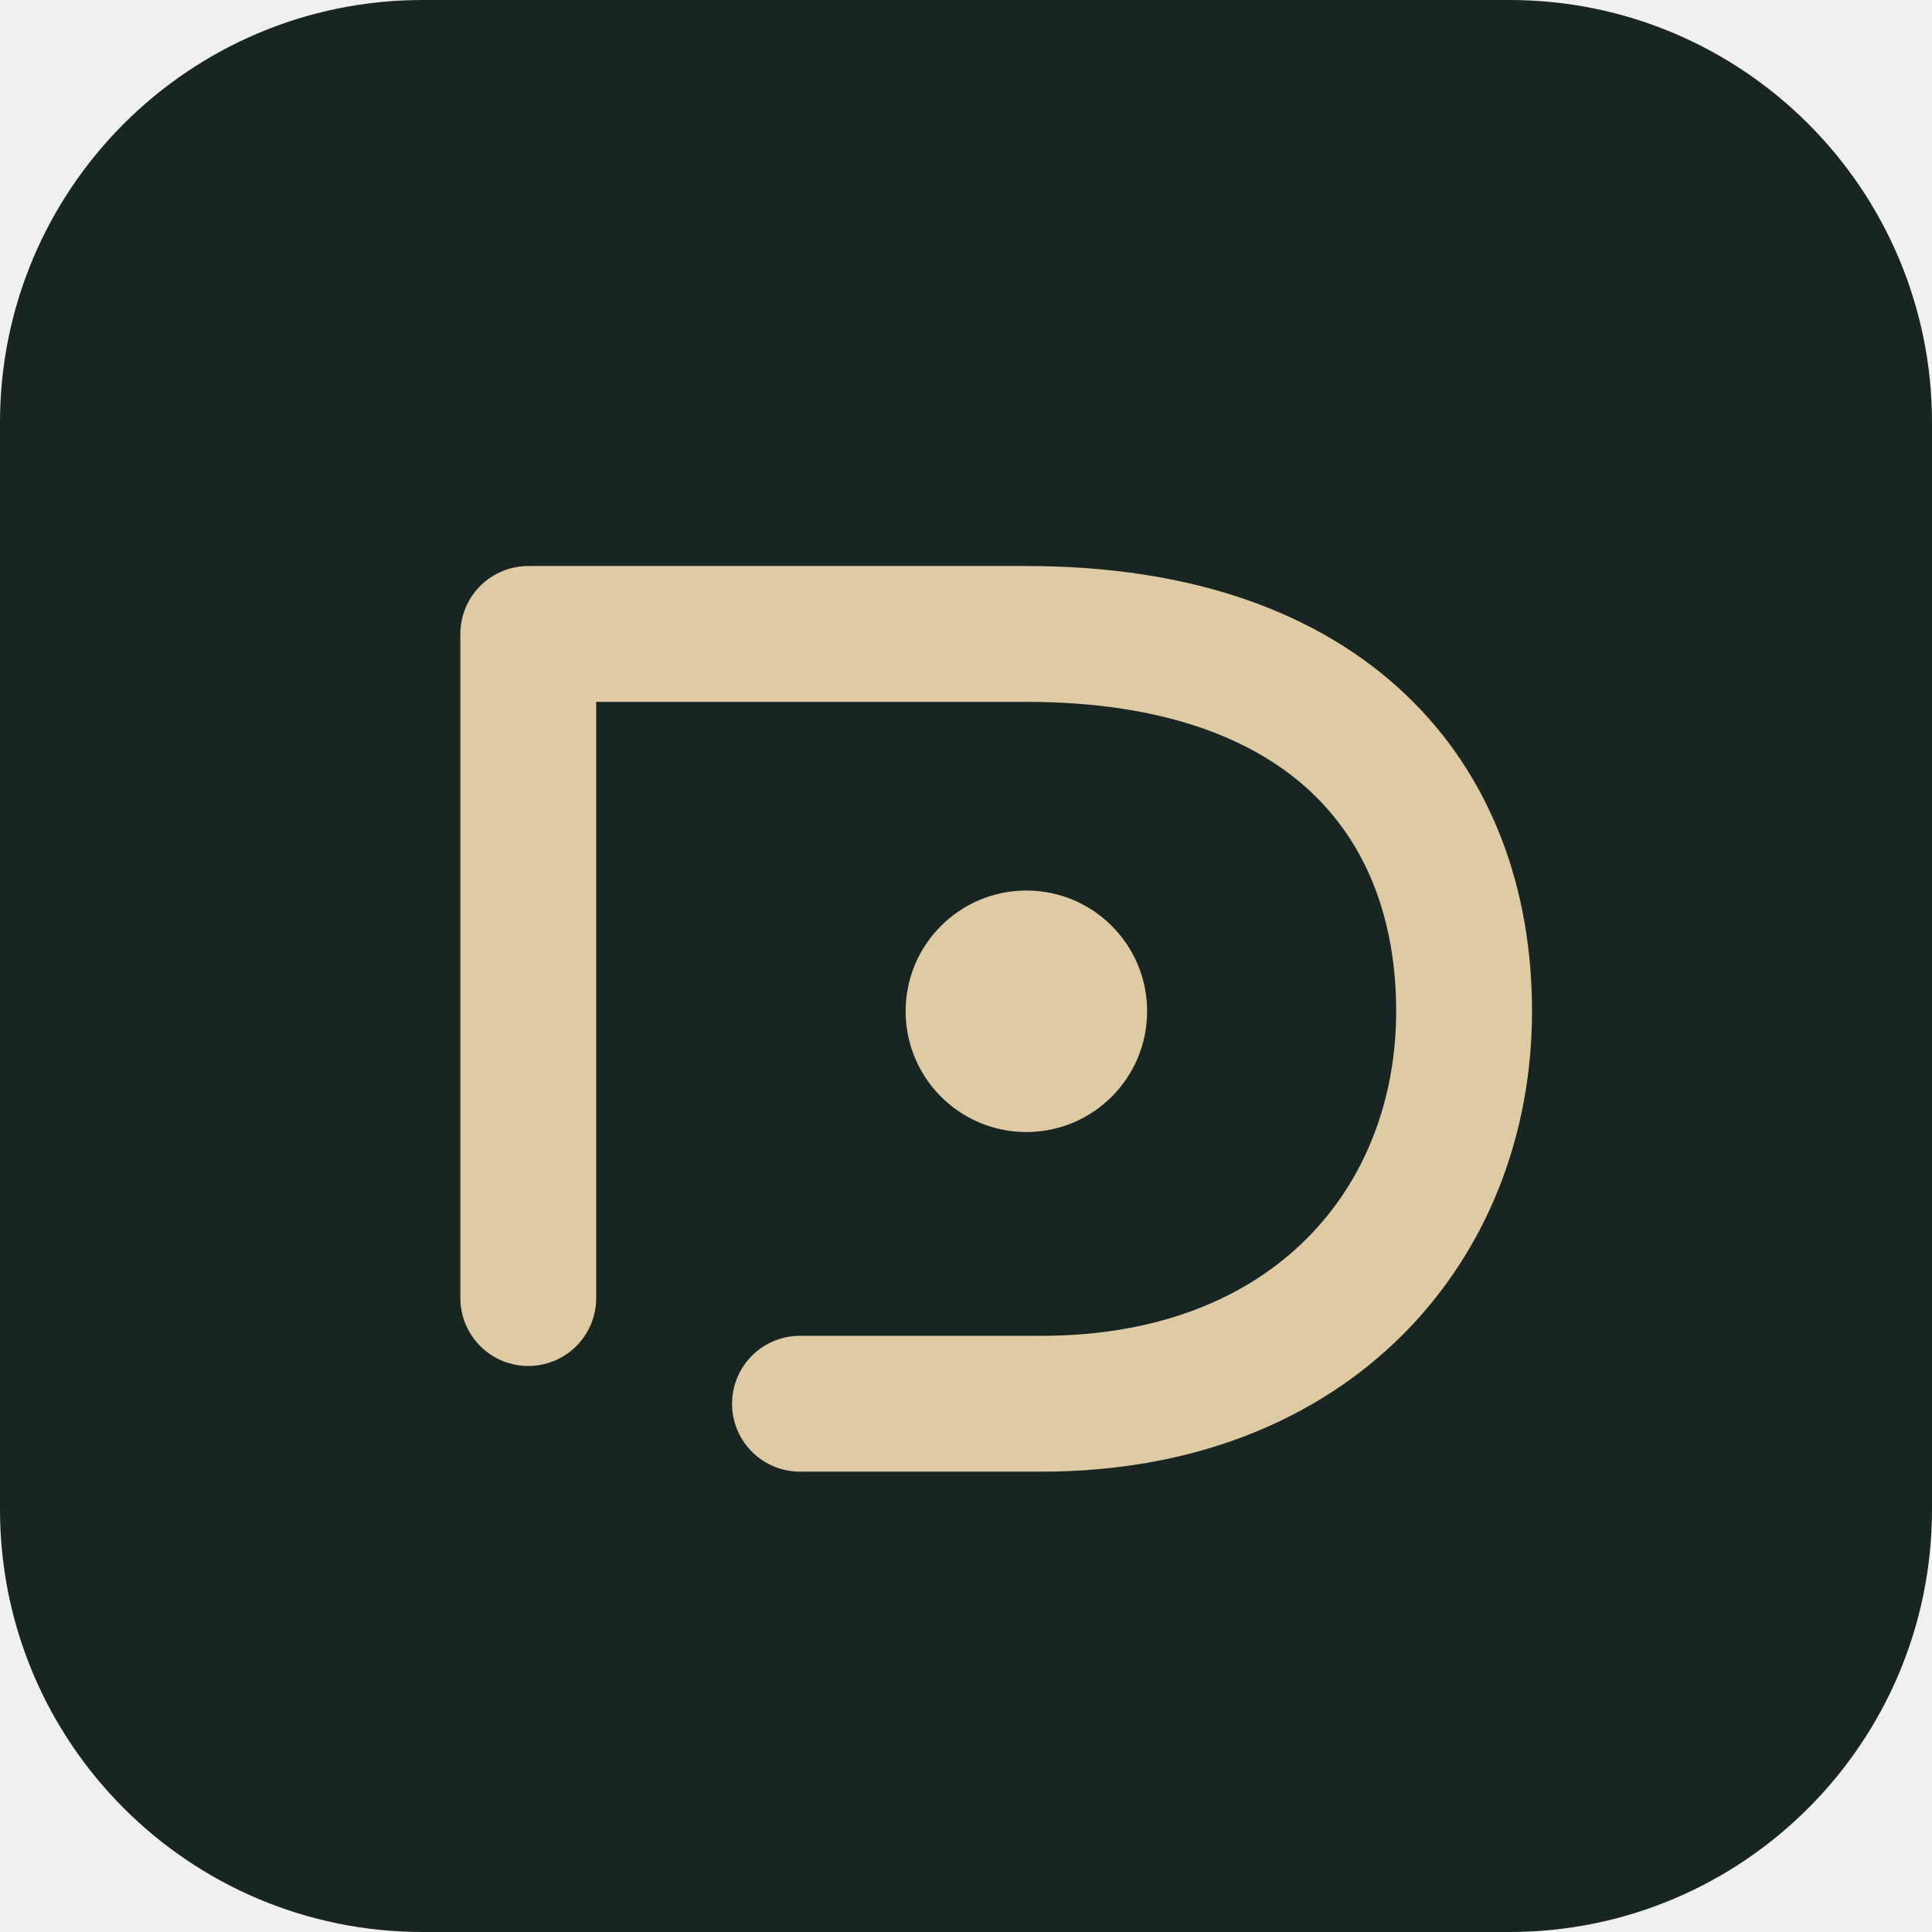
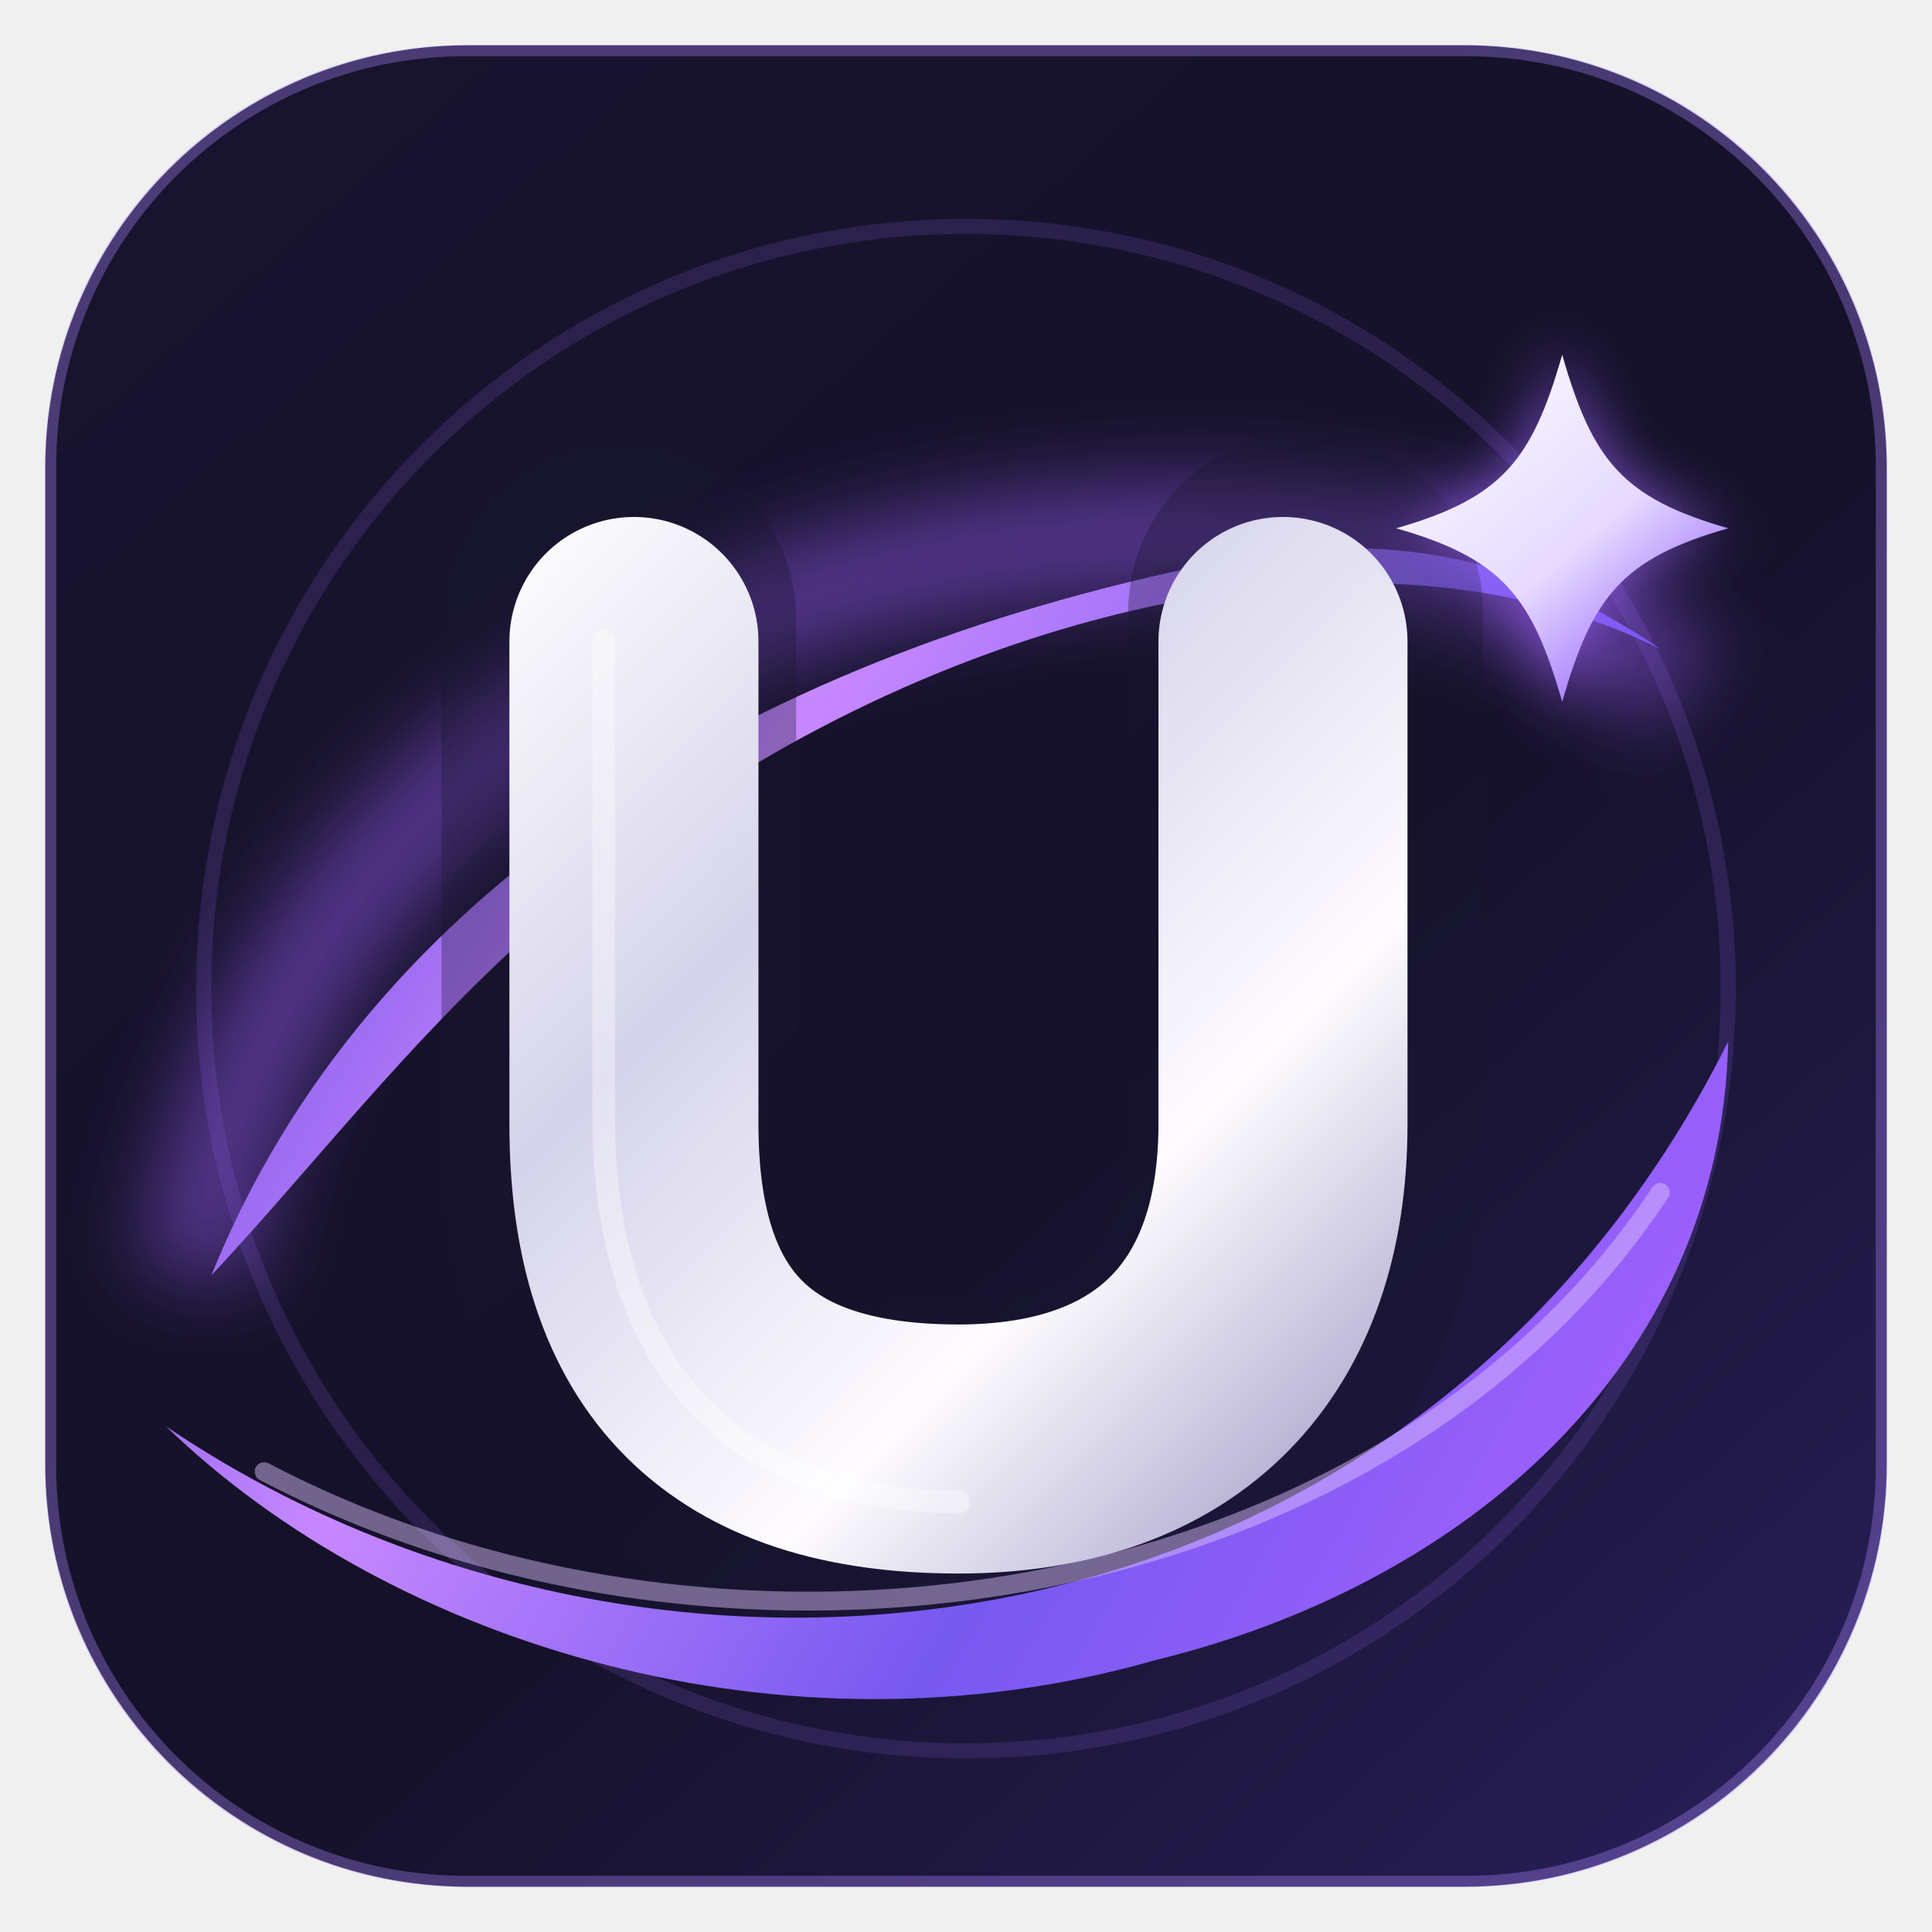
- <svg xmlns="http://www.w3.org/2000/svg" width="128" height="128" viewBox="0 0 128 128">
-   <rect width="128" height="128" rx="28" fill="#182522" />
-   <path d="M35 86V42h33c20 0 29 11 29 25S87 93 69 93H53" fill="none" stroke="#decba4" stroke-width="9" stroke-linecap="round" stroke-linejoin="round" />
-   <circle cx="68" cy="67" r="8" fill="#decba4" />
+ <svg xmlns="http://www.w3.org/2000/svg" width="256" height="256" viewBox="0 0 256 256" role="img" aria-labelledby="uspace-title">
+   <defs>
+     <linearGradient id="background" x1="18" y1="10" x2="240" y2="258" gradientUnits="userSpaceOnUse">
+       <stop stop-color="#18142F" />
+       <stop offset=".55" stop-color="#151129" />
+       <stop offset="1" stop-color="#29205B" />
+     </linearGradient>
+     <linearGradient id="silver" x1="65" y1="72" x2="188" y2="193" gradientUnits="userSpaceOnUse">
+       <stop stop-color="#FFFFFF" />
+       <stop offset=".35" stop-color="#D5D3EA" />
+       <stop offset=".7" stop-color="#FEFCFF" />
+       <stop offset="1" stop-color="#A59FC9" />
+     </linearGradient>
+     <linearGradient id="orbit" x1="26" y1="85" x2="225" y2="204" gradientUnits="userSpaceOnUse">
+       <stop stop-color="#6244DF" />
+       <stop offset=".32" stop-color="#C788FF" />
+       <stop offset=".66" stop-color="#7659F0" />
+       <stop offset="1" stop-color="#A962FF" />
+     </linearGradient>
+     <linearGradient id="star" x1="193" y1="41" x2="229" y2="83" gradientUnits="userSpaceOnUse">
+       <stop stop-color="#FFFFFF" />
+       <stop offset=".62" stop-color="#E6DAFF" />
+       <stop offset="1" stop-color="#9560FC" />
+     </linearGradient>
+     <filter id="glow" x="-35%" y="-35%" width="170%" height="170%">
+       <feGaussianBlur stdDeviation="5" />
+     </filter>
+     <filter id="star-glow" x="-100%" y="-100%" width="300%" height="300%">
+       <feGaussianBlur stdDeviation="4" />
+     </filter>
+     <clipPath id="card">
+       <rect x="6" y="6" width="244" height="244" rx="56" />
+     </clipPath>
+   </defs>
+   <g clip-path="url(#card)">
+     <rect x="6" y="6" width="244" height="244" rx="56" fill="url(#background)" />
+     <circle cx="128" cy="131" r="101" fill="none" stroke="#8D64E8" stroke-opacity=".17" stroke-width="2" />
+     <path d="M26 169 C36 97 111 62 185 73 C202 76 212 83 223 91" fill="none" stroke="#9E5DFD" stroke-opacity=".45" stroke-width="15" filter="url(#glow)" />
+     <path d="M28 169 C49 117 101 86 164 74 C186 70 204 75 220 86 C176 64 113 87 78 117 C57 134 43 153 28 169Z" fill="url(#orbit)" />
+     <path d="M82 82 L82 149 C82 179 99 196 127 196 C155 196 173 178 173 149 L173 81" fill="none" stroke="#19152F" stroke-width="47" stroke-linecap="round" stroke-linejoin="round" opacity=".33" />
+     <path d="M84 85 L84 149 C84 178 98 192 127 192 C155 192 170 176 170 149 L170 85" fill="none" stroke="url(#silver)" stroke-width="33" stroke-linecap="round" stroke-linejoin="round" />
+     <path d="M80 85 L80 148 C80 181 97 199 127 199" fill="none" stroke="#FFFFFF" stroke-opacity=".35" stroke-width="3" stroke-linecap="round" />
+     <path d="M22 189 C87 233 187 222 229 138 C228 181 194 210 153 220 C104 234 52 218 22 189Z" fill="url(#orbit)" />
+     <path d="M35 195 C96 227 183 214 220 158" fill="none" stroke="#DFC5FF" stroke-opacity=".46" stroke-width="2.5" stroke-linecap="round" />
+     <path d="M207 46 C211 61 215 66 229 70 C215 74 211 79 207 94 C203 79 199 74 185 70 C199 66 203 61 207 46Z" fill="#9D64FC" opacity=".72" filter="url(#star-glow)" />
+     <path d="M207 47 C211 61 215 66 229 70 C215 74 211 79 207 93 C203 79 199 74 185 70 C199 66 203 61 207 47Z" fill="url(#star)" />
+   </g>
+   <rect x="6.7" y="6.7" width="242.6" height="242.6" rx="55" fill="none" stroke="#AF87FF" stroke-opacity=".34" stroke-width="1.5" />
</svg>
